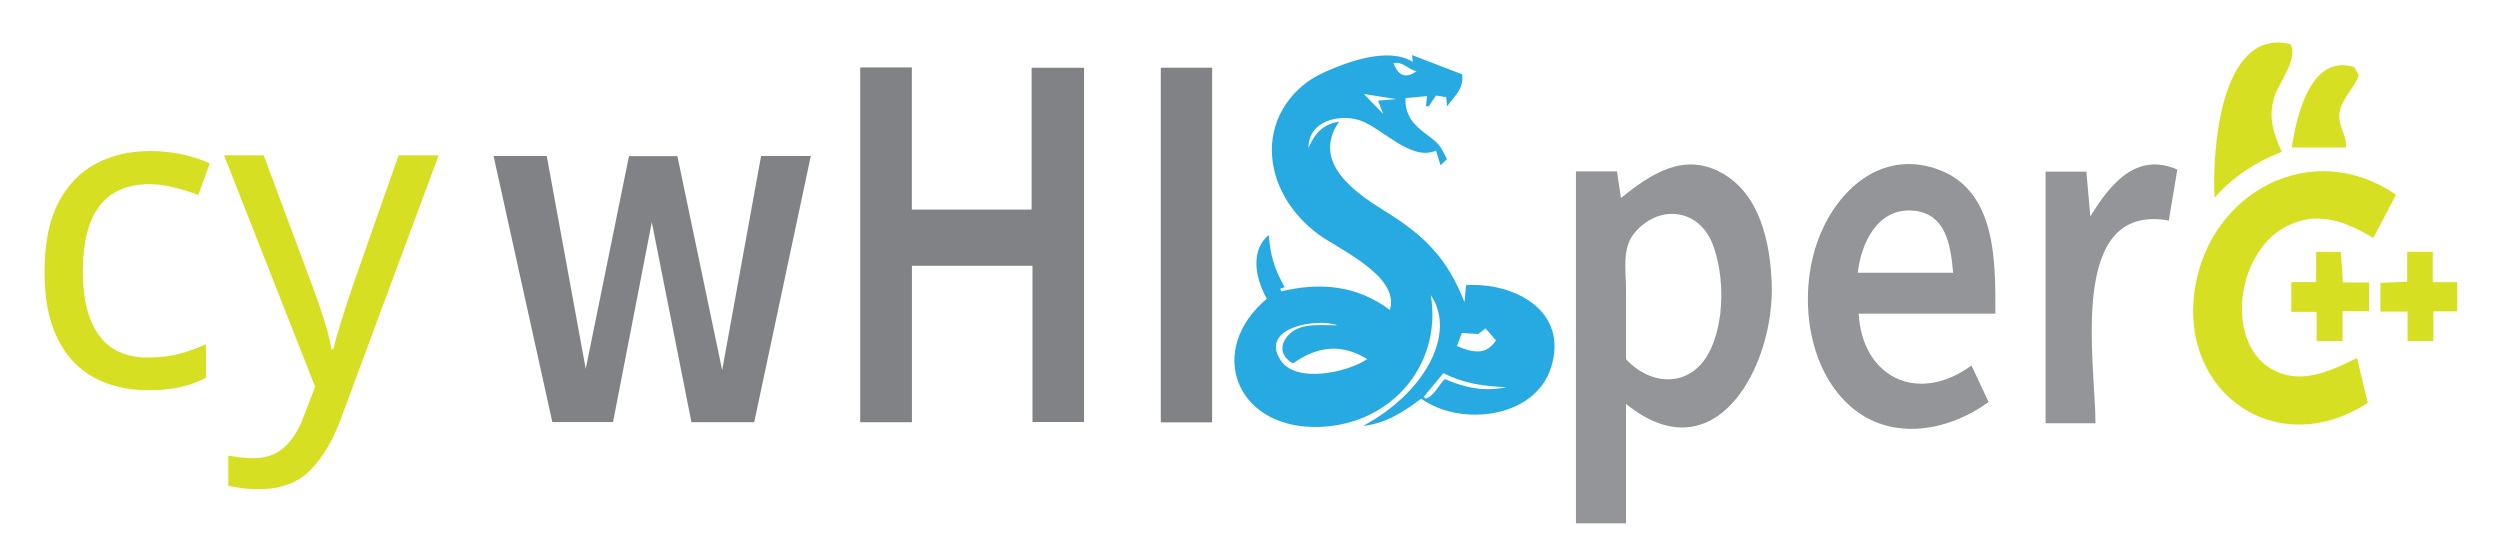
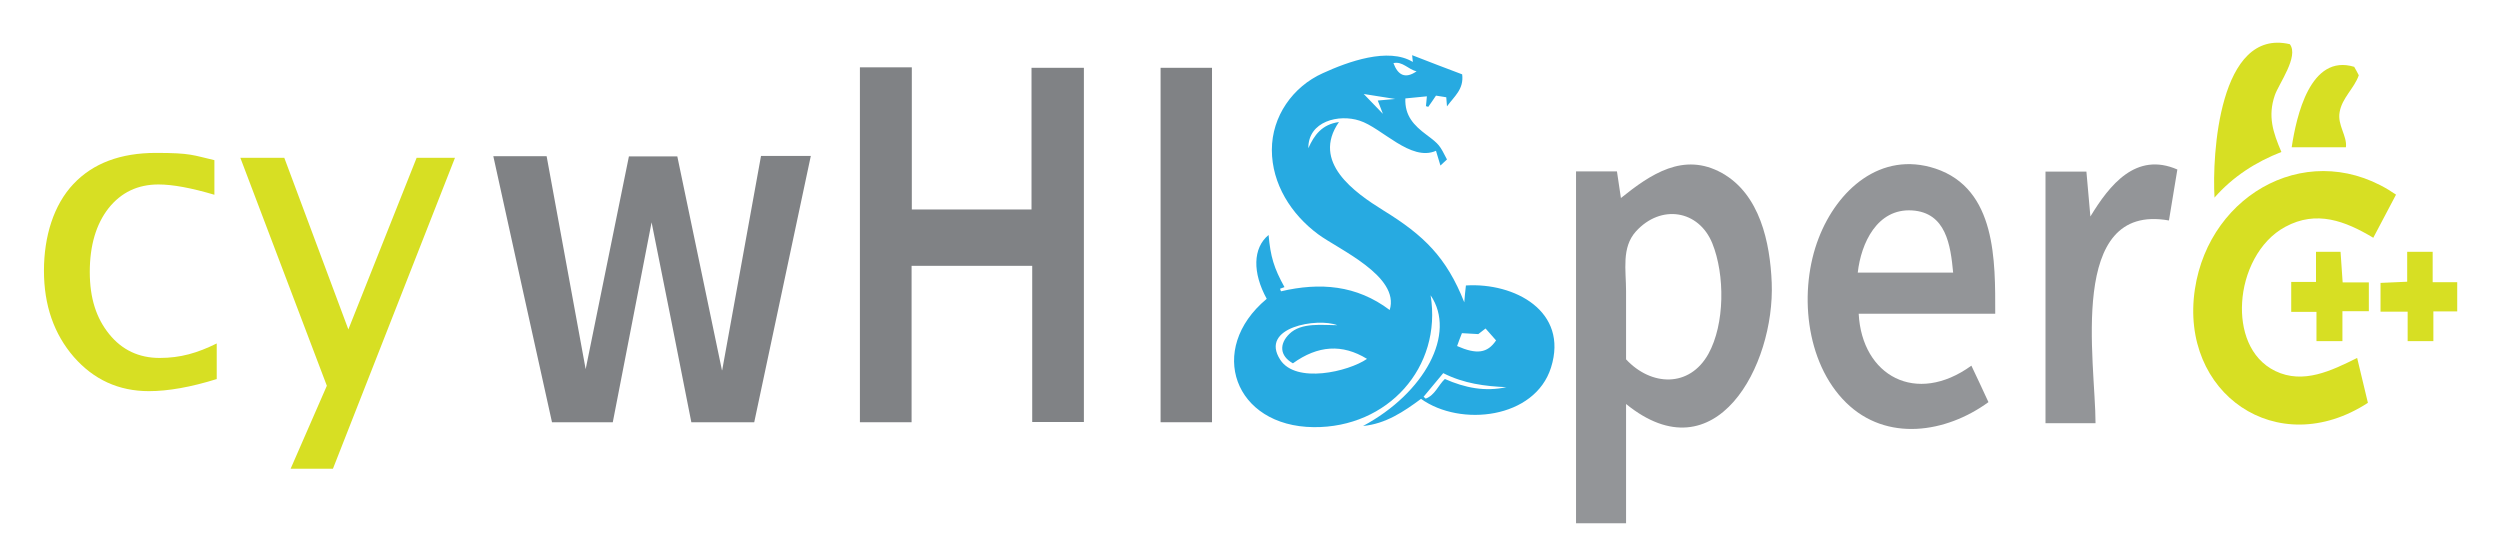
- <svg xmlns="http://www.w3.org/2000/svg" id="Layer_1" data-name="Layer 1" version="1.1" viewBox="0 0 1069.28 237">
+ <svg xmlns="http://www.w3.org/2000/svg" id="Layer_1" data-name="Layer 1" version="1.1" viewBox="0 0 1069.3 237">
  <defs>
    <style>
      .cls-1 {
-         fill: #808285;
+         fill: #27aae1;
      }

      .cls-1, .cls-2, .cls-3, .cls-4 {
        stroke-width: 0px;
      }

-       .cls-2, .cls-5 {
-         fill: #d7df23;
+       .cls-5 {
+         isolation: isolate;
      }

-       .cls-5 {
-         font-family: LucidaSansUnicode, 'Lucida Sans Unicode';
-         font-size: 183.98px;
+       .cls-2 {
+         fill: #d7df23;
      }

      .cls-3 {
        fill: #939598;
      }

      .cls-4 {
-         fill: #27aae1;
+         fill: #808285;
      }
    </style>
  </defs>
-   <path class="cls-4" d="M541.83,127.79c-6.12-11.12-6.02-21.66.83-27.27.8,9.15,2.32,14.16,6.77,22.28-.14.05-1,.38-1.87.71.14.37.28.73.41,1.1,16.66-3.93,32.35-2.65,46.48,7.96,4.53-14.5-22.05-26.03-30.61-32.38-11.48-8.52-19.82-21.47-19.85-36.14-.03-14.35,8.93-26.97,21.78-32.84,10.65-4.87,27.97-11.23,38.5-4.75-.11-1.01-.19-1.71-.31-2.9,7.41,2.85,14.52,5.58,21.42,8.23.79,6.37-3.41,9.42-6.45,13.7-.14-1.61-.24-2.66-.35-3.92-1.43-.23-2.88-.47-4.36-.71-1.14,1.66-2.2,3.2-3.26,4.75-.35-.11-.7-.23-1.04-.34.13-1.23.26-2.46.44-4.17-3.16.3-6.23.59-9.21.87-.3,7.4,3.57,11.52,9.1,15.6,5.53,4.08,5.58,4.55,8.66,10.5-.95.91-1.88,1.78-2.77,2.63-.61-2-1.23-4.02-1.93-6.3-10.77,4.83-23.16-9.86-32.65-12.94-8.79-2.86-21.98.23-21.91,11.8,2.48-5.63,5.82-10.24,13.07-11.18-11.91,17.12,6.6,30.14,19.05,37.84,17.36,10.72,27.02,20.11,34.6,39.26.24-2.51.44-4.65.68-7.21,20.81-1.29,43.96,11.02,36.38,35.13-6.89,21.94-38.7,25.49-55.56,13.42-7.31,5.45-15.1,10.68-24.83,11.62,26.29-14.06,40.09-39.48,28.94-55.89,4.98,30.87-18.36,56.68-49.97,56.37-33.99-.33-45.87-33.28-20.17-54.84ZM553.05,155.43c-5.72-3.19-5.89-8.29-1.5-12.58,5.08-4.97,14.19-3.68,20.5-3.68-8.39-3.27-33.45.75-24.38,14.83,6.65,10.32,29.08,5.14,37.1-.42-10.62-6.53-20.97-5.83-31.72,1.86ZM623.18,147.99c8.37,3.69,13.01,3.08,16.65-2.4-1.37-1.58-2.86-3.31-4.45-5.14-1.66,1.28-2.68,2.07-3.12,2.41-2.75-.17-4.83-.3-7.01-.43-.75,1.99-1.37,3.64-2.09,5.57ZM617.35,159.59c-2.92,3.53-5.65,6.84-8.39,10.15.29.26.58.52.86.77,3.95-1.49,5.36-5.76,8.16-8.38,8.58,3.77,17.18,5.48,26.33,3.47-9.13-.35-18.09-1.46-26.96-6.01ZM597.22,42.39c-5.35-.85-9.69-1.53-13.87-2.19,2.73,2.82,5.25,5.43,8.25,8.52-.92-2.38-1.54-3.98-2.19-5.68,2.45-.2,4.65-.39,7.82-.65ZM596.01,27.03c1.93,5.1,4.99,6.89,9.87,3.46-3.6-.8-5.97-4.37-9.87-3.46Z" />
-   <path class="cls-1" d="M308.88,158.31c5.59-30.78,11.11-61.15,16.64-91.58h21.27c-8.1,38.13-16.13,75.91-24.2,113.86h-26.85c-5.62-28.35-11.25-56.76-16.95-85.53-5.55,28.61-11.06,56.96-16.59,85.46h-25.96c-8.35-37.79-16.71-75.61-25.14-113.8h22.75c5.53,30.21,11.08,60.53,16.67,91.05,6.15-30.25,12.3-60.5,18.5-90.98h20.71c6.34,30.33,12.71,60.79,19.14,91.52Z" />
-   <path class="cls-1" d="M367.93,28.84h22.08v60.8h51.22V28.98h22.44v151.52h-22.06v-66.83h-51.57v66.92h-22.11V28.84Z" />
-   <path class="cls-3" d="M695.45,223.83h-21.4V73.32h17.55c.51,3.4,1.03,6.94,1.69,11.38,12.68-10.21,26.8-19.81,43.17-10.71,16.34,9.08,20.62,29.78,21.32,46.9,1.44,35.37-23.95,82.98-62.32,51.87v51.07ZM695.49,153.66c10.65,11.47,27.08,12.18,35.18-2.34,7.14-12.81,7.06-33.93,1.69-47.29-5.77-14.35-22.05-16.88-32.7-5.08-6.25,6.92-4.16,16.54-4.17,25.45,0,9.75,0,19.51,0,29.26Z" />
-   <path class="cls-3" d="M853.45,134.17h-58.46c1.37,26.55,24.61,39.26,48.24,22.18,2.39,5.08,4.75,10.11,7.31,15.58-18.11,13.23-43.59,17.2-60.86.22-17.61-17.31-20.26-48.31-11.74-70.39,7.92-20.53,26.45-37.42,49.93-29.67,26.21,8.65,25.58,39.69,25.58,62.08ZM835.39,116.64c-1.1-11.66-2.95-25.68-17.61-26.58-14.88-.91-21.77,14.04-23.19,26.58h40.8Z" />
-   <path class="cls-2" d="M1024.8,83.31c-3.41,6.48-6.49,12.31-9.72,18.45-11.97-7.16-24.31-11.87-37.6-4.72-11.4,6.13-17.76,19.82-18.51,32.37-.69,11.54,3.14,23.95,14.19,29.26,11.96,5.75,24.08-.25,34.97-5.55,1.58,6.6,3.1,12.89,4.6,19.17-38.78,25.2-80.69-4.08-73.99-48.55,6.29-41.72,50.25-65.15,86.06-40.43Z" />
-   <path class="cls-1" d="M518.44,180.64h-21.96V28.96h21.96v151.68Z" />
-   <path class="cls-3" d="M896.25,181.04h-21.33v-107.63h17.45c.52,5.96,1.06,12,1.69,19.17,8.22-13.46,19.49-27.8,37.21-20.07-1.19,7.15-2.38,14.29-3.64,21.82-43.68-7.78-31.37,60.59-31.37,86.7Z" />
-   <path class="cls-2" d="M947.21,84.56c-1.09-18.18,1.89-72.76,32.25-65.74,4.05,5.18-4.72,16.91-6.43,21.83-3.11,8.96-.82,15.88,2.85,24.31-11.02,4.33-20.7,10.51-28.67,19.61Z" />
-   <path class="cls-2" d="M980.03,120.65h10.62v-12.95h10.55c.28,4.15.57,8.33.9,13.1h11.19v12.3h-11.35v12.77h-11.09v-12.48h-10.82v-12.74Z" />
-   <path class="cls-2" d="M1050.98,120.66v12.51h-10.2v12.7h-11.03v-12.59h-11.62v-12.27c3.56-.17,7.27-.34,11.45-.54v-12.8h10.94v13h10.46Z" />
-   <path class="cls-2" d="M1006.96,28.69c.66,1.19,1.27,2.3,1.94,3.52-2.03,5.69-7.17,9.67-8.24,15.83-.96,5.49,3.33,10.19,2.72,15.03h-23.17c2.05-13.22,7.87-40.16,26.75-34.39Z" />
-   <text class="cls-5" transform="translate(9.11 165.06) scale(.98 1)">
-     <tspan x="0" y="0">cy</tspan>
-   </text>
+   <path class="cls-1" d="M541.8,127.8c-6.1-11.1-6-21.7.8-27.3.8,9.2,2.3,14.2,6.8,22.3-.1,0-1,.4-1.9.7.1.4.3.7.4,1.1,16.7-3.9,32.3-2.7,46.5,8,4.5-14.5-22-26-30.6-32.4-11.5-8.5-19.8-21.5-19.8-36.1,0-14.3,8.9-27,21.8-32.8,10.7-4.9,28-11.2,38.5-4.8-.1-1-.2-1.7-.3-2.9,7.4,2.9,14.5,5.6,21.4,8.2.8,6.4-3.4,9.4-6.5,13.7-.1-1.6-.2-2.7-.3-3.9-1.4-.2-2.9-.5-4.4-.7-1.1,1.7-2.2,3.2-3.3,4.8-.3-.1-.7-.2-1-.3.1-1.2.3-2.5.4-4.2-3.2.3-6.2.6-9.2.9-.3,7.4,3.6,11.5,9.1,15.6,5.5,4.1,5.6,4.5,8.7,10.5-1,.9-1.9,1.8-2.8,2.6-.6-2-1.2-4-1.9-6.3-10.8,4.8-23.2-9.9-32.7-12.9-8.8-2.9-22,.2-21.9,11.8,2.5-5.6,5.8-10.2,13.1-11.2-11.9,17.1,6.6,30.1,19,37.8,17.4,10.7,27,20.1,34.6,39.3.2-2.5.4-4.7.7-7.2,20.8-1.3,44,11,36.4,35.1-6.9,21.9-38.7,25.5-55.6,13.4-7.3,5.4-15.1,10.7-24.8,11.6,26.3-14.1,40.1-39.5,28.9-55.9,5,30.9-18.4,56.7-50,56.4-34-.3-45.9-33.3-20.2-54.8h0ZM553,155.4c-5.7-3.2-5.9-8.3-1.5-12.6,5.1-5,14.2-3.7,20.5-3.7-8.4-3.3-33.5.8-24.4,14.8,6.7,10.3,29.1,5.1,37.1-.4-10.6-6.5-21-5.8-31.7,1.9h0ZM623.2,148c8.4,3.7,13,3.1,16.7-2.4-1.4-1.6-2.9-3.3-4.5-5.1-1.7,1.3-2.7,2.1-3.1,2.4-2.8-.2-4.8-.3-7-.4-.8,2-1.4,3.6-2.1,5.6h0ZM617.3,159.6c-2.9,3.5-5.7,6.8-8.4,10.1.3.3.6.5.9.8,4-1.5,5.4-5.8,8.2-8.4,8.6,3.8,17.2,5.5,26.3,3.5-9.1-.4-18.1-1.5-27-6h0ZM597.2,42.4c-5.3-.8-9.7-1.5-13.9-2.2,2.7,2.8,5.2,5.4,8.2,8.5-.9-2.4-1.5-4-2.2-5.7,2.5-.2,4.7-.4,7.8-.7h0ZM596,27c1.9,5.1,5,6.9,9.9,3.5-3.6-.8-6-4.4-9.9-3.5Z" />
+   <path class="cls-4" d="M308.9,158.3c5.6-30.8,11.1-61.2,16.6-91.6h21.3c-8.1,38.1-16.1,75.9-24.2,113.9h-26.9c-5.6-28.4-11.2-56.8-17-85.5-5.5,28.6-11.1,57-16.6,85.5h-26c-8.4-37.8-16.7-75.6-25.1-113.8h22.8c5.5,30.2,11.1,60.5,16.7,91.1,6.1-30.2,12.3-60.5,18.5-91h20.7c6.3,30.3,12.7,60.8,19.1,91.5h0Z" />
+   <path class="cls-4" d="M367.9,28.8h22.1v60.8h51.2V29h22.4v151.5h-22.1v-66.8h-51.6v66.9h-22.1V28.8Z" />
+   <path class="cls-3" d="M695.5,223.8h-21.4V73.3h17.5c.5,3.4,1,6.9,1.7,11.4,12.7-10.2,26.8-19.8,43.2-10.7,16.3,9.1,20.6,29.8,21.3,46.9,1.4,35.4-24,83-62.3,51.9v51.1h0ZM695.5,153.7c10.7,11.5,27.1,12.2,35.2-2.3,7.1-12.8,7.1-33.9,1.7-47.3-5.8-14.3-22-16.9-32.7-5.1-6.2,6.9-4.2,16.5-4.2,25.5v29.3Z" />
+   <path class="cls-3" d="M853.5,134.2h-58.5c1.4,26.6,24.6,39.3,48.2,22.2,2.4,5.1,4.8,10.1,7.3,15.6-18.1,13.2-43.6,17.2-60.9.2-17.6-17.3-20.3-48.3-11.7-70.4,7.9-20.5,26.5-37.4,49.9-29.7,26.2,8.7,25.6,39.7,25.6,62.1h0ZM835.4,116.6c-1.1-11.7-3-25.7-17.6-26.6-14.9-.9-21.8,14-23.2,26.6h40.8Z" />
+   <path class="cls-2" d="M1024.8,83.3c-3.4,6.5-6.5,12.3-9.7,18.4-12-7.2-24.3-11.9-37.6-4.7-11.4,6.1-17.8,19.8-18.5,32.4-.7,11.5,3.1,23.9,14.2,29.3,12,5.8,24.1-.2,35-5.6,1.6,6.6,3.1,12.9,4.6,19.2-38.8,25.2-80.7-4.1-74-48.6,6.3-41.7,50.2-65.2,86.1-40.4h0Z" />
+   <path class="cls-4" d="M518.4,180.6h-22V29h22v151.7h0Z" />
+   <path class="cls-3" d="M896.2,181h-21.3v-107.6h17.5c.5,6,1.1,12,1.7,19.2,8.2-13.5,19.5-27.8,37.2-20.1-1.2,7.2-2.4,14.3-3.6,21.8-43.7-7.8-31.4,60.6-31.4,86.7h0Z" />
+   <path class="cls-2" d="M947.2,84.6c-1.1-18.2,1.9-72.8,32.2-65.7,4,5.2-4.7,16.9-6.4,21.8-3.1,9-.8,15.9,2.8,24.3-11,4.3-20.7,10.5-28.7,19.6h0Z" />
+   <path class="cls-2" d="M980,120.6h10.6v-12.9h10.5c.3,4.2.6,8.3.9,13.1h11.2v12.3h-11.3v12.8h-11.1v-12.5h-10.8v-12.7h0Z" />
+   <path class="cls-2" d="M1051,120.7v12.5h-10.2v12.7h-11v-12.6h-11.6v-12.3c3.6-.2,7.3-.3,11.4-.5v-12.8h10.9v13h10.5Z" />
+   <path class="cls-2" d="M1007,28.7c.7,1.2,1.3,2.3,1.9,3.5-2,5.7-7.2,9.7-8.2,15.8-1,5.5,3.3,10.2,2.7,15h-23.2c2-13.2,7.9-40.2,26.8-34.4h0Z" />
+   <g class="cls-5">
+     <g class="cls-5">
+       <path class="cls-2" d="M92.8,162.1c-11.2,3.5-20.9,5.2-29.1,5.2-12.9,0-23.6-4.9-32.1-14.6-8.5-9.8-12.8-22.1-12.8-36.9s4.2-28.2,12.6-37.1c8.4-8.9,20.2-13.3,35.3-13.3s15.8,1,25,3.1v14.8c-9.8-2.9-17.8-4.4-23.9-4.4-8.9,0-16,3.4-21.4,10.2-5.3,6.8-8,15.9-8,27.2s2.8,19.8,8.3,26.6c5.5,6.8,12.7,10.2,21.6,10.2s16.1-2.1,24.4-6.2v15.3Z" />
+       <path class="cls-2" d="M124.3,200.5l15.5-35.5-37-97.5h18.8l27.4,73.4,29.2-73.4h16.4l-52.2,133h-18.1Z" />
+     </g>
+   </g>
</svg>
